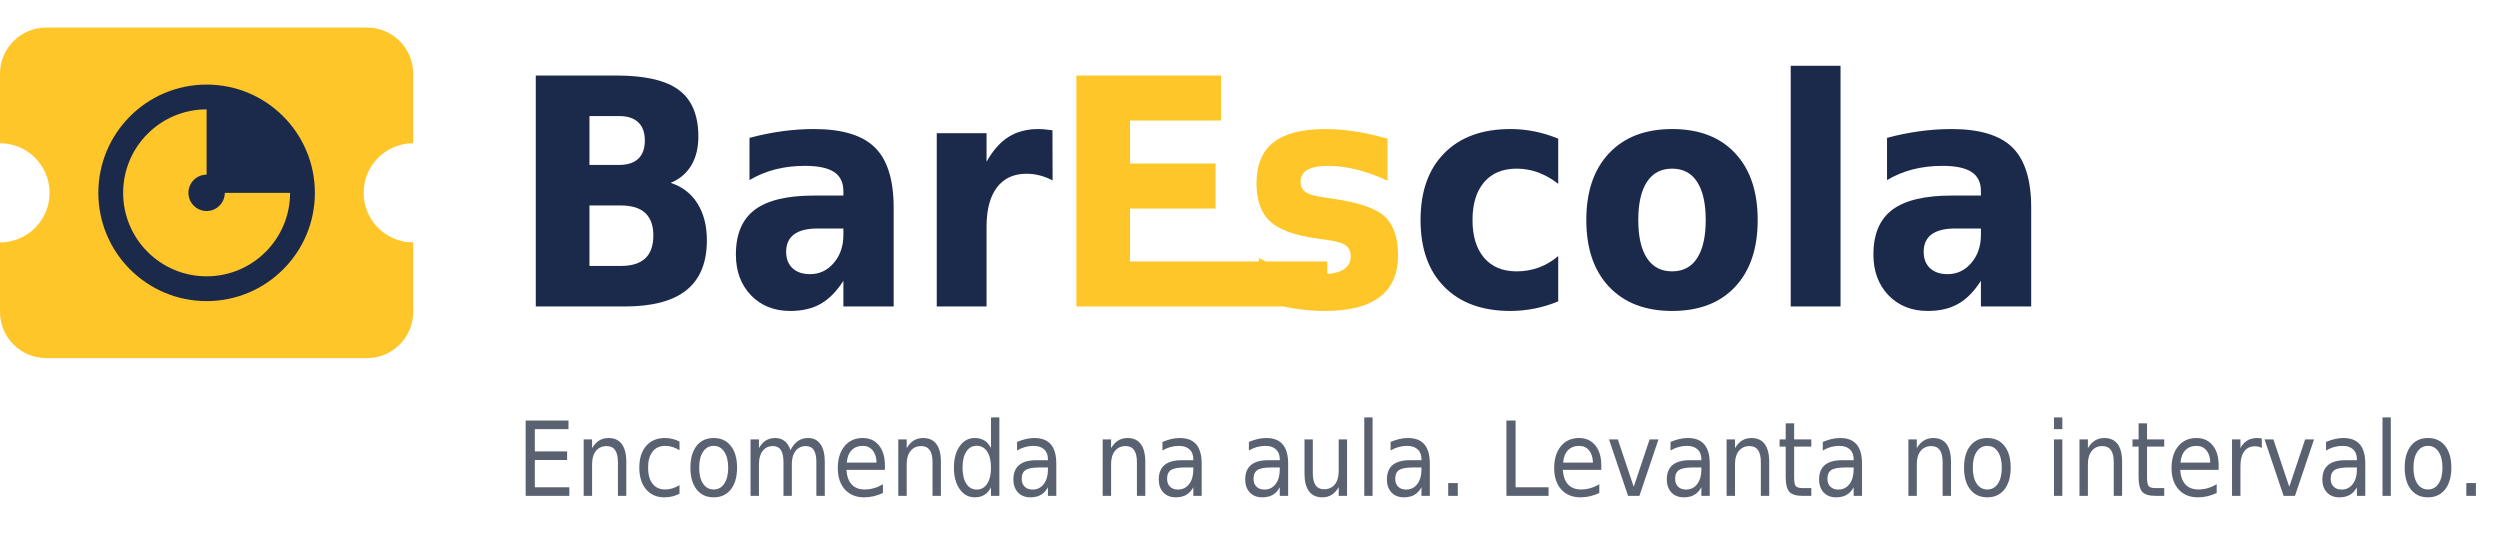
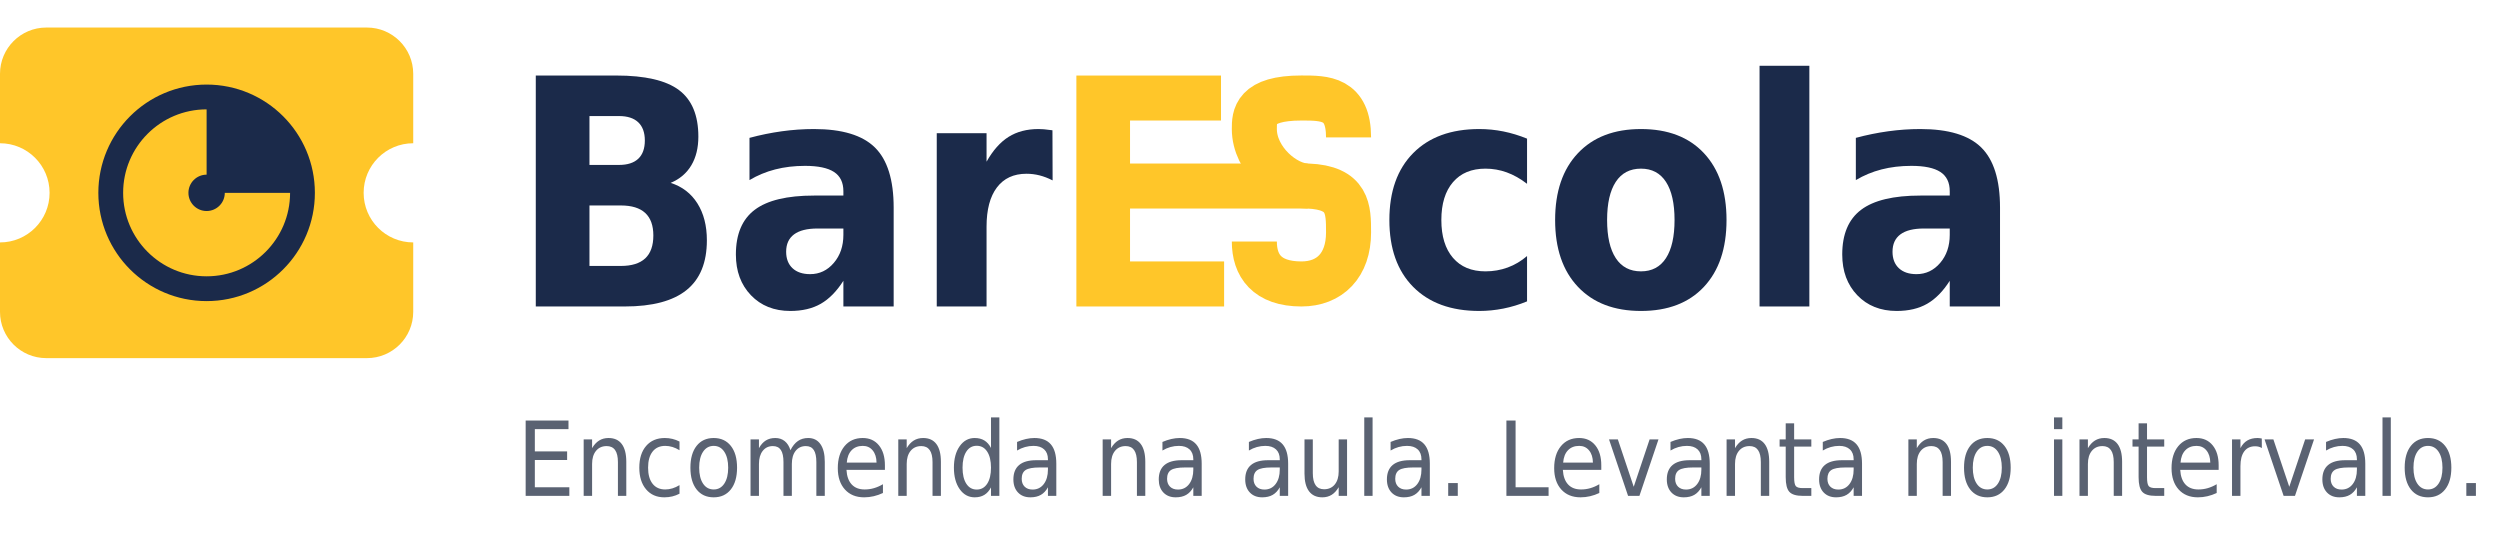
<svg xmlns="http://www.w3.org/2000/svg" viewBox="0 0 363.0 78.0" width="363" height="78" role="img" aria-label="BarEscola">
  <path d="M6.72,4 H53.28 A6.72,6.72 0 0 1 60.0,10.72 V20.8 A7.2,7.2 0 0 0 60.0,35.2 V45.28 A6.72,6.72 0 0 1 53.28,52 H6.72 A6.72,6.72 0 0 1 0,45.28 V35.2 A7.2,7.2 0 0 0 0,20.8 V10.72 A6.72,6.72 0 0 1 6.72,4 Z" fill="#ffc629" />
  <circle cx="30.0" cy="28.0" r="13.92" fill="none" stroke="#1b2a4a" stroke-width="3.6" />
  <path d="M30.0,28.0 V14.08 A13.92,13.92 0 0 1 43.92,28.0 Z" fill="#1b2a4a" />
  <circle cx="30.0" cy="28.0" r="2.64" fill="#1b2a4a" />
  <path d="M89.88 23.948Q91.722 23.948 92.676 23.05Q93.631 22.151 93.631 20.399Q93.631 18.67 92.676 17.76Q91.722 16.851 89.88 16.851H85.59V23.948ZM90.149 38.615Q92.508 38.615 93.687 37.515Q94.866 36.414 94.866 34.19Q94.866 32.012 93.687 30.922Q92.508 29.833 90.149 29.833H85.59V38.615ZM97.382 26.554Q99.897 27.362 101.268 29.541Q102.638 31.72 102.638 34.887Q102.638 39.738 99.684 42.119Q96.73 44.5 90.711 44.5H77.796V10.966H89.476Q95.765 10.966 98.583 13.077Q101.402 15.188 101.402 19.838Q101.402 22.286 100.38 24.004Q99.358 25.723 97.382 26.554Z" fill="#1b2a4a" />
  <path d="M118.709 33.18Q116.44 33.18 115.295 34.033Q114.149 34.887 114.149 36.549Q114.149 38.076 115.07 38.941Q115.991 39.806 117.631 39.806Q119.675 39.806 121.067 38.177Q122.46 36.549 122.46 34.101V33.18ZM129.76 30.147V44.5H122.46V40.771Q121 43.062 119.181 44.107Q117.361 45.151 114.756 45.151Q111.229 45.151 109.04 42.872Q106.85 40.592 106.85 36.953Q106.85 32.528 109.59 30.462Q112.33 28.396 118.192 28.396H122.46V27.767Q122.46 25.857 121.101 24.97Q119.742 24.083 116.89 24.083Q114.554 24.083 112.555 24.6Q110.556 25.116 108.826 26.149V20.018Q111.162 19.389 113.509 19.063Q115.856 18.737 118.192 18.737Q124.324 18.737 127.042 21.421Q129.76 24.105 129.76 30.147Z" fill="#1b2a4a" />
  <path d="M152.839 26.194Q151.873 25.7 150.941 25.464Q150.009 25.229 149.043 25.229Q146.258 25.229 144.753 27.216Q143.248 29.204 143.248 32.91V44.5H136.016V19.344H143.248V23.477Q144.641 21.006 146.449 19.872Q148.257 18.737 150.795 18.737Q151.154 18.737 151.581 18.771Q152.008 18.805 152.816 18.917Z" fill="#1b2a4a" />
-   <path d="M226.254 20.13V26.688Q224.794 25.565 223.3 25.026Q221.806 24.487 220.212 24.487Q217.179 24.487 215.495 26.453Q213.81 28.418 213.81 31.944Q213.81 35.471 215.495 37.436Q217.179 39.401 220.212 39.401Q221.919 39.401 223.446 38.84Q224.973 38.278 226.254 37.178V43.759Q224.569 44.455 222.817 44.803Q221.065 45.151 219.313 45.151Q213.181 45.151 209.722 41.659Q206.263 38.166 206.263 31.944Q206.263 25.723 209.722 22.23Q213.181 18.737 219.313 18.737Q221.088 18.737 222.817 19.085Q224.547 19.434 226.254 20.13Z" fill="#1b2a4a" />
-   <path d="M242.797 24.487Q240.393 24.487 239.136 26.408Q237.878 28.328 237.878 31.944Q237.878 35.561 239.136 37.481Q240.393 39.401 242.797 39.401Q245.178 39.401 246.424 37.481Q247.671 35.561 247.671 31.944Q247.671 28.328 246.424 26.408Q245.178 24.487 242.797 24.487ZM242.797 18.737Q248.659 18.737 251.938 22.241Q255.218 25.745 255.218 31.944Q255.218 38.144 251.938 41.647Q248.659 45.151 242.797 45.151Q236.957 45.151 233.644 41.647Q230.331 38.144 230.331 31.944Q230.331 25.745 233.644 22.241Q236.957 18.737 242.797 18.737Z" fill="#1b2a4a" />
-   <path d="M260.013 9.551H267.246V44.5H260.013Z" fill="#1b2a4a" />
-   <path d="M283.879 33.18Q281.61 33.18 280.465 34.033Q279.319 34.887 279.319 36.549Q279.319 38.076 280.24 38.941Q281.161 39.806 282.8 39.806Q284.844 39.806 286.237 38.177Q287.63 36.549 287.63 34.101V33.18ZM294.929 30.147V44.5H287.63V40.771Q286.17 43.062 284.35 44.107Q282.531 45.151 279.925 45.151Q276.399 45.151 274.209 42.872Q272.019 40.592 272.019 36.953Q272.019 32.528 274.759 30.462Q277.5 28.396 283.362 28.396H287.63V27.767Q287.63 25.857 286.271 24.97Q284.912 24.083 282.059 24.083Q279.723 24.083 277.724 24.6Q275.725 25.116 273.996 26.149V20.018Q276.332 19.389 278.679 19.063Q281.026 18.737 283.362 18.737Q289.494 18.737 292.212 21.421Q294.929 24.105 294.929 30.147Z" fill="#1b2a4a" />
-   <path d="M156.287 10.966H177.288V17.502H164.081V23.746H176.502V30.282H164.081V37.964H177.737V44.5H156.287ZM201.468 20.13V26.239Q199.154 25.161 196.987 24.622Q194.819 24.083 192.91 24.083Q190.844 24.083 189.844 24.656Q188.845 25.229 188.845 26.419Q188.845 27.385 189.597 27.901Q190.349 28.418 192.326 28.665L193.584 28.867Q199.154 29.653 201.075 31.45Q202.995 33.247 202.995 37.088Q202.995 41.108 200.322 43.13Q197.649 45.151 192.348 45.151Q190.102 45.151 187.71 44.758Q185.318 44.365 182.803 43.579V37.47Q184.959 38.638 187.239 39.222Q189.518 39.806 191.854 39.806Q193.966 39.806 195.044 39.154Q196.122 38.503 196.122 37.223Q196.122 36.145 195.381 35.617Q194.639 35.089 192.438 34.797L191.158 34.617Q186.329 33.943 184.386 32.124Q182.443 30.305 182.443 26.599Q182.443 22.601 184.914 20.669Q187.385 18.737 192.483 18.737Q194.482 18.737 196.683 19.074Q198.885 19.411 201.468 20.13ZM177.513 44.5V37.964H192.719V44.5Z" fill="#ffc629" />
+   <path d="M156.29,44.50 L177.74,44.50 L177.74,37.96 L164.08,37.96 L164.08,17.50 L177.29,17.50 L177.29,10.97 L156.29,10.97 Z" fill="#ffc629" />
+   <path d="M195.81,19.95 C195.81,14.23 192.39,14.23 188.97,14.23 C182.13,14.23 182.13,16.93 182.13,18.73 C182.13,23.20 186.62,27.01 189.87,27.01" fill="none" stroke="#ffc629" stroke-width="6.54" />
+   <path d="M162.15,27.01 L189.87,27.01 C195.81,27.24 195.81,30.38 195.81,33.75 C195.81,38.54 193.07,41.23 188.97,41.23 C183.93,41.23 182.13,38.54 182.13,35.07" fill="none" stroke="#ffc629" stroke-width="6.54" />
+   <path d="M221.727 20.13V26.688Q220.267 25.565 218.774 25.026Q217.28 24.487 215.685 24.487Q212.653 24.487 210.969 26.453Q209.284 28.418 209.284 31.944Q209.284 35.471 210.969 37.436Q212.653 39.401 215.685 39.401Q217.392 39.401 218.92 38.84Q220.447 38.278 221.727 37.178V43.759Q220.043 44.455 218.291 44.803Q216.539 45.151 214.787 45.151Q208.655 45.151 205.196 41.659Q201.737 38.166 201.737 31.944Q201.737 25.723 205.196 22.23Q208.655 18.737 214.787 18.737Q216.561 18.737 218.291 19.085Q220.02 19.434 221.727 20.13Z" fill="#1b2a4a" />
+   <path d="M238.27 24.487Q235.867 24.487 234.609 26.408Q233.351 28.328 233.351 31.944Q233.351 35.561 234.609 37.481Q235.867 39.401 238.27 39.401Q240.651 39.401 241.898 37.481Q243.144 35.561 243.144 31.944Q243.144 28.328 241.898 26.408Q240.651 24.487 238.27 24.487ZM238.27 18.737Q244.133 18.737 247.412 22.241Q250.691 25.745 250.691 31.944Q250.691 38.144 247.412 41.647Q244.133 45.151 238.27 45.151Q232.43 45.151 229.117 41.647Q225.804 38.144 225.804 31.944Q225.804 25.745 229.117 22.241Q232.43 18.737 238.27 18.737Z" fill="#1b2a4a" />
+   <path d="M255.487 9.551H262.719V44.5H255.487Z" fill="#1b2a4a" />
+   <path d="M279.352 33.18Q277.084 33.18 275.938 34.033Q274.793 34.887 274.793 36.549Q274.793 38.076 275.714 38.941Q276.634 39.806 278.274 39.806Q280.318 39.806 281.711 38.177Q283.103 36.549 283.103 34.101V33.18ZM290.403 30.147V44.5H283.103V40.771Q281.643 43.062 279.824 44.107Q278.005 45.151 275.399 45.151Q271.873 45.151 269.683 42.872Q267.493 40.592 267.493 36.953Q267.493 32.528 270.233 30.462Q272.973 28.396 278.836 28.396H283.103V27.767Q283.103 25.857 281.744 24.97Q280.385 24.083 277.533 24.083Q275.197 24.083 273.198 24.6Q271.199 25.116 269.469 26.149V20.018Q271.805 19.389 274.153 19.063Q276.5 18.737 278.836 18.737Q284.968 18.737 287.685 21.421Q290.403 24.105 290.403 30.147Z" fill="#1b2a4a" />
  <path d="M76.326 61.065H82.544V62.31H77.659V65.547H82.346V66.792H77.659V70.755H82.668V72.0H76.326ZM90.938 67.049V72.0H89.722V67.093Q89.722 65.928 89.312 65.35Q88.901 64.771 88.088 64.771Q87.107 64.771 86.539 65.467Q85.972 66.163 85.972 67.364V72.0H84.749V63.797H85.972V65.071Q86.404 64.332 86.993 63.965Q87.583 63.599 88.359 63.599Q89.626 63.599 90.282 64.474Q90.938 65.35 90.938 67.049ZM98.665 64.112V65.372Q98.152 65.057 97.635 64.899Q97.119 64.742 96.592 64.742Q95.405 64.742 94.753 65.573Q94.102 66.404 94.102 67.906Q94.102 69.407 94.753 70.239Q95.405 71.07 96.592 71.07Q97.119 71.07 97.635 70.912Q98.152 70.755 98.665 70.44V71.685Q98.159 71.949 97.614 72.081Q97.068 72.212 96.46 72.212Q94.79 72.212 93.809 71.048Q92.827 69.883 92.827 67.906Q92.827 65.899 93.82 64.749Q94.812 63.599 96.533 63.599Q97.097 63.599 97.632 63.727Q98.167 63.855 98.665 64.112ZM103.63 64.742Q102.656 64.742 102.089 65.588Q101.521 66.434 101.521 67.906Q101.521 69.378 102.085 70.224Q102.649 71.07 103.63 71.07Q104.604 71.07 105.168 70.22Q105.732 69.371 105.732 67.906Q105.732 66.448 105.168 65.595Q104.604 64.742 103.63 64.742ZM103.63 63.599Q105.212 63.599 106.117 64.742Q107.021 65.884 107.021 67.906Q107.021 69.92 106.117 71.066Q105.212 72.212 103.63 72.212Q102.041 72.212 101.144 71.066Q100.247 69.92 100.247 67.906Q100.247 65.884 101.144 64.742Q102.041 63.599 103.63 63.599ZM114.771 65.372Q115.232 64.463 115.862 64.031Q116.492 63.599 117.349 63.599Q118.506 63.599 119.132 64.496Q119.758 65.394 119.758 67.049V72.0H118.535V67.093Q118.535 65.914 118.162 65.342Q117.788 64.771 117.012 64.771Q116.074 64.771 115.525 65.467Q114.976 66.163 114.976 67.364V72.0H113.76V67.093Q113.76 65.906 113.383 65.339Q113.005 64.771 112.222 64.771Q111.292 64.771 110.746 65.47Q110.2 66.17 110.2 67.364V72.0H108.977V63.797H110.2V65.071Q110.618 64.317 111.196 63.958Q111.775 63.599 112.573 63.599Q113.379 63.599 113.943 64.053Q114.507 64.507 114.771 65.372ZM128.489 67.562V68.221H122.908Q122.988 69.612 123.666 70.341Q124.343 71.07 125.544 71.07Q126.248 71.07 126.903 70.879Q127.559 70.689 128.203 70.308V71.583Q127.551 71.89 126.866 72.051Q126.182 72.212 125.479 72.212Q123.706 72.212 122.677 71.07Q121.648 69.927 121.648 67.979Q121.648 65.965 122.626 64.782Q123.604 63.599 125.266 63.599Q126.753 63.599 127.621 64.665Q128.489 65.73 128.489 67.562ZM127.273 67.166Q127.258 66.06 126.716 65.401Q126.174 64.742 125.281 64.742Q124.263 64.742 123.651 65.379Q123.04 66.016 122.952 67.173ZM136.619 67.049V72.0H135.403V67.093Q135.403 65.928 134.993 65.35Q134.583 64.771 133.77 64.771Q132.788 64.771 132.22 65.467Q131.653 66.163 131.653 67.364V72.0H130.43V63.797H131.653V65.071Q132.085 64.332 132.675 63.965Q133.264 63.599 134.041 63.599Q135.308 63.599 135.963 64.474Q136.619 65.35 136.619 67.049ZM143.892 65.042V60.604H145.107V72.0H143.892V70.77Q143.511 71.502 142.928 71.857Q142.346 72.212 141.526 72.212Q140.186 72.212 139.347 71.026Q138.508 69.839 138.508 67.906Q138.508 65.972 139.347 64.786Q140.186 63.599 141.526 63.599Q142.346 63.599 142.928 63.954Q143.511 64.31 143.892 65.042ZM139.761 67.906Q139.761 69.393 140.31 70.239Q140.859 71.084 141.819 71.084Q142.786 71.084 143.339 70.239Q143.892 69.393 143.892 67.906Q143.892 66.419 143.339 65.573Q142.786 64.727 141.819 64.727Q140.859 64.727 140.31 65.573Q139.761 66.419 139.761 67.906ZM150.959 67.876Q149.487 67.876 148.92 68.25Q148.352 68.624 148.352 69.524Q148.352 70.242 148.777 70.663Q149.202 71.084 149.934 71.084Q150.945 71.084 151.553 70.29Q152.161 69.495 152.161 68.177V67.876ZM153.376 67.32V72.0H152.161V70.755Q151.75 71.502 151.132 71.857Q150.513 72.212 149.612 72.212Q148.477 72.212 147.81 71.506Q147.144 70.799 147.144 69.612Q147.144 68.228 147.975 67.525Q148.806 66.822 150.461 66.822H152.161V66.69Q152.161 65.76 151.611 65.251Q151.062 64.742 150.066 64.742Q149.436 64.742 148.835 64.91Q148.235 65.079 147.678 65.416V64.17Q148.345 63.885 148.971 63.742Q149.597 63.599 150.19 63.599Q151.794 63.599 152.585 64.522Q153.376 65.445 153.376 67.32ZM166.296 67.049V72.0H165.081V67.093Q165.081 65.928 164.67 65.35Q164.26 64.771 163.447 64.771Q162.466 64.771 161.898 65.467Q161.331 66.163 161.331 67.364V72.0H160.107V63.797H161.331V65.071Q161.763 64.332 162.352 63.965Q162.942 63.599 163.718 63.599Q164.985 63.599 165.641 64.474Q166.296 65.35 166.296 67.049ZM172.068 67.876Q170.596 67.876 170.028 68.25Q169.46 68.624 169.46 69.524Q169.46 70.242 169.885 70.663Q170.31 71.084 171.042 71.084Q172.053 71.084 172.661 70.29Q173.269 69.495 173.269 68.177V67.876ZM174.485 67.32V72.0H173.269V70.755Q172.859 71.502 172.24 71.857Q171.621 72.212 170.72 72.212Q169.585 72.212 168.918 71.506Q168.252 70.799 168.252 69.612Q168.252 68.228 169.083 67.525Q169.915 66.822 171.57 66.822H173.269V66.69Q173.269 65.76 172.72 65.251Q172.17 64.742 171.174 64.742Q170.544 64.742 169.944 64.91Q169.343 65.079 168.787 65.416V64.17Q169.453 63.885 170.079 63.742Q170.706 63.599 171.299 63.599Q172.903 63.599 173.694 64.522Q174.485 65.445 174.485 67.32ZM184.622 67.876Q183.149 67.876 182.582 68.25Q182.014 68.624 182.014 69.524Q182.014 70.242 182.439 70.663Q182.864 71.084 183.596 71.084Q184.607 71.084 185.215 70.29Q185.823 69.495 185.823 68.177V67.876ZM187.039 67.32V72.0H185.823V70.755Q185.413 71.502 184.794 71.857Q184.175 72.212 183.274 72.212Q182.139 72.212 181.472 71.506Q180.806 70.799 180.806 69.612Q180.806 68.228 181.637 67.525Q182.468 66.822 184.124 66.822H185.823V66.69Q185.823 65.76 185.273 65.251Q184.724 64.742 183.728 64.742Q183.098 64.742 182.498 64.91Q181.897 65.079 181.34 65.416V64.17Q182.007 63.885 182.633 63.742Q183.259 63.599 183.853 63.599Q185.457 63.599 186.248 64.522Q187.039 65.445 187.039 67.32ZM189.412 68.763V63.797H190.62V68.711Q190.62 69.876 191.03 70.458Q191.44 71.041 192.253 71.041Q193.242 71.041 193.81 70.345Q194.377 69.649 194.377 68.448V63.797H195.593V72.0H194.377V70.74Q193.938 71.487 193.356 71.85Q192.773 72.212 191.997 72.212Q190.73 72.212 190.071 71.333Q189.412 70.455 189.412 68.763ZM192.458 63.599ZM198.091 60.604H199.299V72.0H198.091ZM205.195 67.876Q203.723 67.876 203.156 68.25Q202.588 68.624 202.588 69.524Q202.588 70.242 203.013 70.663Q203.438 71.084 204.17 71.084Q205.181 71.084 205.789 70.29Q206.396 69.495 206.396 68.177V67.876ZM207.612 67.32V72.0H206.396V70.755Q205.986 71.502 205.367 71.857Q204.749 72.212 203.848 72.212Q202.712 72.212 202.046 71.506Q201.379 70.799 201.379 69.612Q201.379 68.228 202.211 67.525Q203.042 66.822 204.697 66.822H206.396V66.69Q206.396 65.76 205.847 65.251Q205.298 64.742 204.302 64.742Q203.672 64.742 203.071 64.91Q202.471 65.079 201.914 65.416V64.17Q202.581 63.885 203.207 63.742Q203.833 63.599 204.426 63.599Q206.03 63.599 206.821 64.522Q207.612 65.445 207.612 67.32ZM210.278 70.14H211.67V72.0H210.278ZM218.73 61.065H220.063V70.755H224.854V72.0H218.73ZM232.507 67.562V68.221H226.926Q227.007 69.612 227.684 70.341Q228.362 71.07 229.563 71.07Q230.266 71.07 230.922 70.879Q231.577 70.689 232.222 70.308V71.583Q231.57 71.89 230.885 72.051Q230.2 72.212 229.497 72.212Q227.725 72.212 226.696 71.07Q225.667 69.927 225.667 67.979Q225.667 65.965 226.644 64.782Q227.622 63.599 229.285 63.599Q230.771 63.599 231.639 64.665Q232.507 65.73 232.507 67.562ZM231.292 67.166Q231.277 66.06 230.735 65.401Q230.193 64.742 229.299 64.742Q228.281 64.742 227.67 65.379Q227.058 66.016 226.97 67.173ZM233.628 63.797H234.91L237.217 70.682L239.524 63.797H240.813L238.044 72.0H236.396ZM245.837 67.876Q244.365 67.876 243.798 68.25Q243.23 68.624 243.23 69.524Q243.23 70.242 243.655 70.663Q244.08 71.084 244.812 71.084Q245.823 71.084 246.431 70.29Q247.039 69.495 247.039 68.177V67.876ZM248.254 67.32V72.0H247.039V70.755Q246.628 71.502 246.01 71.857Q245.391 72.212 244.49 72.212Q243.354 72.212 242.688 71.506Q242.021 70.799 242.021 69.612Q242.021 68.228 242.853 67.525Q243.684 66.822 245.339 66.822H247.039V66.69Q247.039 65.76 246.489 65.251Q245.94 64.742 244.944 64.742Q244.314 64.742 243.713 64.91Q243.113 65.079 242.556 65.416V64.17Q243.223 63.885 243.849 63.742Q244.475 63.599 245.068 63.599Q246.672 63.599 247.463 64.522Q248.254 65.445 248.254 67.32ZM256.89 67.049V72.0H255.674V67.093Q255.674 65.928 255.264 65.35Q254.854 64.771 254.041 64.771Q253.059 64.771 252.491 65.467Q251.924 66.163 251.924 67.364V72.0H250.701V63.797H251.924V65.071Q252.356 64.332 252.946 63.965Q253.535 63.599 254.312 63.599Q255.579 63.599 256.234 64.474Q256.89 65.35 256.89 67.049ZM260.508 61.468V63.797H263.005V64.844H260.508V69.297Q260.508 70.301 260.753 70.586Q260.999 70.872 261.753 70.872H263.005V72.0H261.753Q260.354 72.0 259.819 71.418Q259.285 70.835 259.285 69.297V64.844H258.398V63.797H259.285V61.468ZM267.949 67.876Q266.477 67.876 265.909 68.25Q265.342 68.624 265.342 69.524Q265.342 70.242 265.767 70.663Q266.191 71.084 266.924 71.084Q267.935 71.084 268.542 70.29Q269.15 69.495 269.15 68.177V67.876ZM270.366 67.32V72.0H269.15V70.755Q268.74 71.502 268.121 71.857Q267.502 72.212 266.602 72.212Q265.466 72.212 264.8 71.506Q264.133 70.799 264.133 69.612Q264.133 68.228 264.965 67.525Q265.796 66.822 267.451 66.822H269.15V66.69Q269.15 65.76 268.601 65.251Q268.052 64.742 267.056 64.742Q266.426 64.742 265.825 64.91Q265.225 65.079 264.668 65.416V64.17Q265.334 63.885 265.961 63.742Q266.587 63.599 267.18 63.599Q268.784 63.599 269.575 64.522Q270.366 65.445 270.366 67.32ZM283.286 67.049V72.0H282.07V67.093Q282.07 65.928 281.66 65.35Q281.25 64.771 280.437 64.771Q279.456 64.771 278.888 65.467Q278.32 66.163 278.32 67.364V72.0H277.097V63.797H278.32V65.071Q278.752 64.332 279.342 63.965Q279.932 63.599 280.708 63.599Q281.975 63.599 282.631 64.474Q283.286 65.35 283.286 67.049ZM288.56 64.742Q287.585 64.742 287.018 65.588Q286.45 66.434 286.45 67.906Q286.45 69.378 287.014 70.224Q287.578 71.07 288.56 71.07Q289.534 71.07 290.098 70.22Q290.662 69.371 290.662 67.906Q290.662 66.448 290.098 65.595Q289.534 64.742 288.56 64.742ZM288.56 63.599Q290.142 63.599 291.046 64.742Q291.951 65.884 291.951 67.906Q291.951 69.92 291.046 71.066Q290.142 72.212 288.56 72.212Q286.97 72.212 286.073 71.066Q285.176 69.92 285.176 67.906Q285.176 65.884 286.073 64.742Q286.97 63.599 288.56 63.599ZM298.242 63.797H299.451V72.0H298.242ZM298.242 60.604H299.451V62.31H298.242ZM308.13 67.049V72.0H306.914V67.093Q306.914 65.928 306.504 65.35Q306.094 64.771 305.281 64.771Q304.299 64.771 303.732 65.467Q303.164 66.163 303.164 67.364V72.0H301.941V63.797H303.164V65.071Q303.596 64.332 304.186 63.965Q304.775 63.599 305.552 63.599Q306.819 63.599 307.474 64.474Q308.13 65.35 308.13 67.049ZM311.748 61.468V63.797H314.246V64.844H311.748V69.297Q311.748 70.301 311.993 70.586Q312.239 70.872 312.993 70.872H314.246V72.0H312.993Q311.594 72.0 311.06 71.418Q310.525 70.835 310.525 69.297V64.844H309.639V63.797H310.525V61.468ZM322.148 67.562V68.221H316.567Q316.648 69.612 317.325 70.341Q318.003 71.07 319.204 71.07Q319.907 71.07 320.563 70.879Q321.218 70.689 321.863 70.308V71.583Q321.211 71.89 320.526 72.051Q319.841 72.212 319.138 72.212Q317.366 72.212 316.337 71.07Q315.308 69.927 315.308 67.979Q315.308 65.965 316.285 64.782Q317.263 63.599 318.926 63.599Q320.413 63.599 321.281 64.665Q322.148 65.73 322.148 67.562ZM320.933 67.166Q320.918 66.06 320.376 65.401Q319.834 64.742 318.94 64.742Q317.922 64.742 317.311 65.379Q316.699 66.016 316.611 67.173ZM328.418 65.057Q328.213 64.925 327.971 64.863Q327.729 64.8 327.444 64.8Q326.411 64.8 325.862 65.544Q325.312 66.287 325.312 67.679V72.0H324.089V63.797H325.312V65.071Q325.693 64.324 326.309 63.962Q326.924 63.599 327.795 63.599Q327.92 63.599 328.074 63.617Q328.228 63.636 328.411 63.672ZM328.813 63.797H330.095L332.402 70.682L334.709 63.797H335.999L333.23 72.0H331.582ZM341.023 67.876Q339.551 67.876 338.983 68.25Q338.416 68.624 338.416 69.524Q338.416 70.242 338.84 70.663Q339.265 71.084 339.998 71.084Q341.008 71.084 341.616 70.29Q342.224 69.495 342.224 68.177V67.876ZM343.44 67.32V72.0H342.224V70.755Q341.814 71.502 341.195 71.857Q340.576 72.212 339.675 72.212Q338.54 72.212 337.874 71.506Q337.207 70.799 337.207 69.612Q337.207 68.228 338.038 67.525Q338.87 66.822 340.525 66.822H342.224V66.69Q342.224 65.76 341.675 65.251Q341.125 64.742 340.129 64.742Q339.5 64.742 338.899 64.91Q338.298 65.079 337.742 65.416V64.17Q338.408 63.885 339.034 63.742Q339.661 63.599 340.254 63.599Q341.858 63.599 342.649 64.522Q343.44 65.445 343.44 67.32ZM345.938 60.604H347.146V72.0H345.938ZM352.544 64.742Q351.57 64.742 351.002 65.588Q350.435 66.434 350.435 67.906Q350.435 69.378 350.999 70.224Q351.562 71.07 352.544 71.07Q353.518 71.07 354.082 70.22Q354.646 69.371 354.646 67.906Q354.646 66.448 354.082 65.595Q353.518 64.742 352.544 64.742ZM352.544 63.599Q354.126 63.599 355.031 64.742Q355.935 65.884 355.935 67.906Q355.935 69.92 355.031 71.066Q354.126 72.212 352.544 72.212Q350.955 72.212 350.057 71.066Q349.16 69.92 349.16 67.906Q349.16 65.884 350.057 64.742Q350.955 63.599 352.544 63.599ZM358.11 70.14H359.502V72.0H358.11Z" fill="#5a6272" />
</svg>
